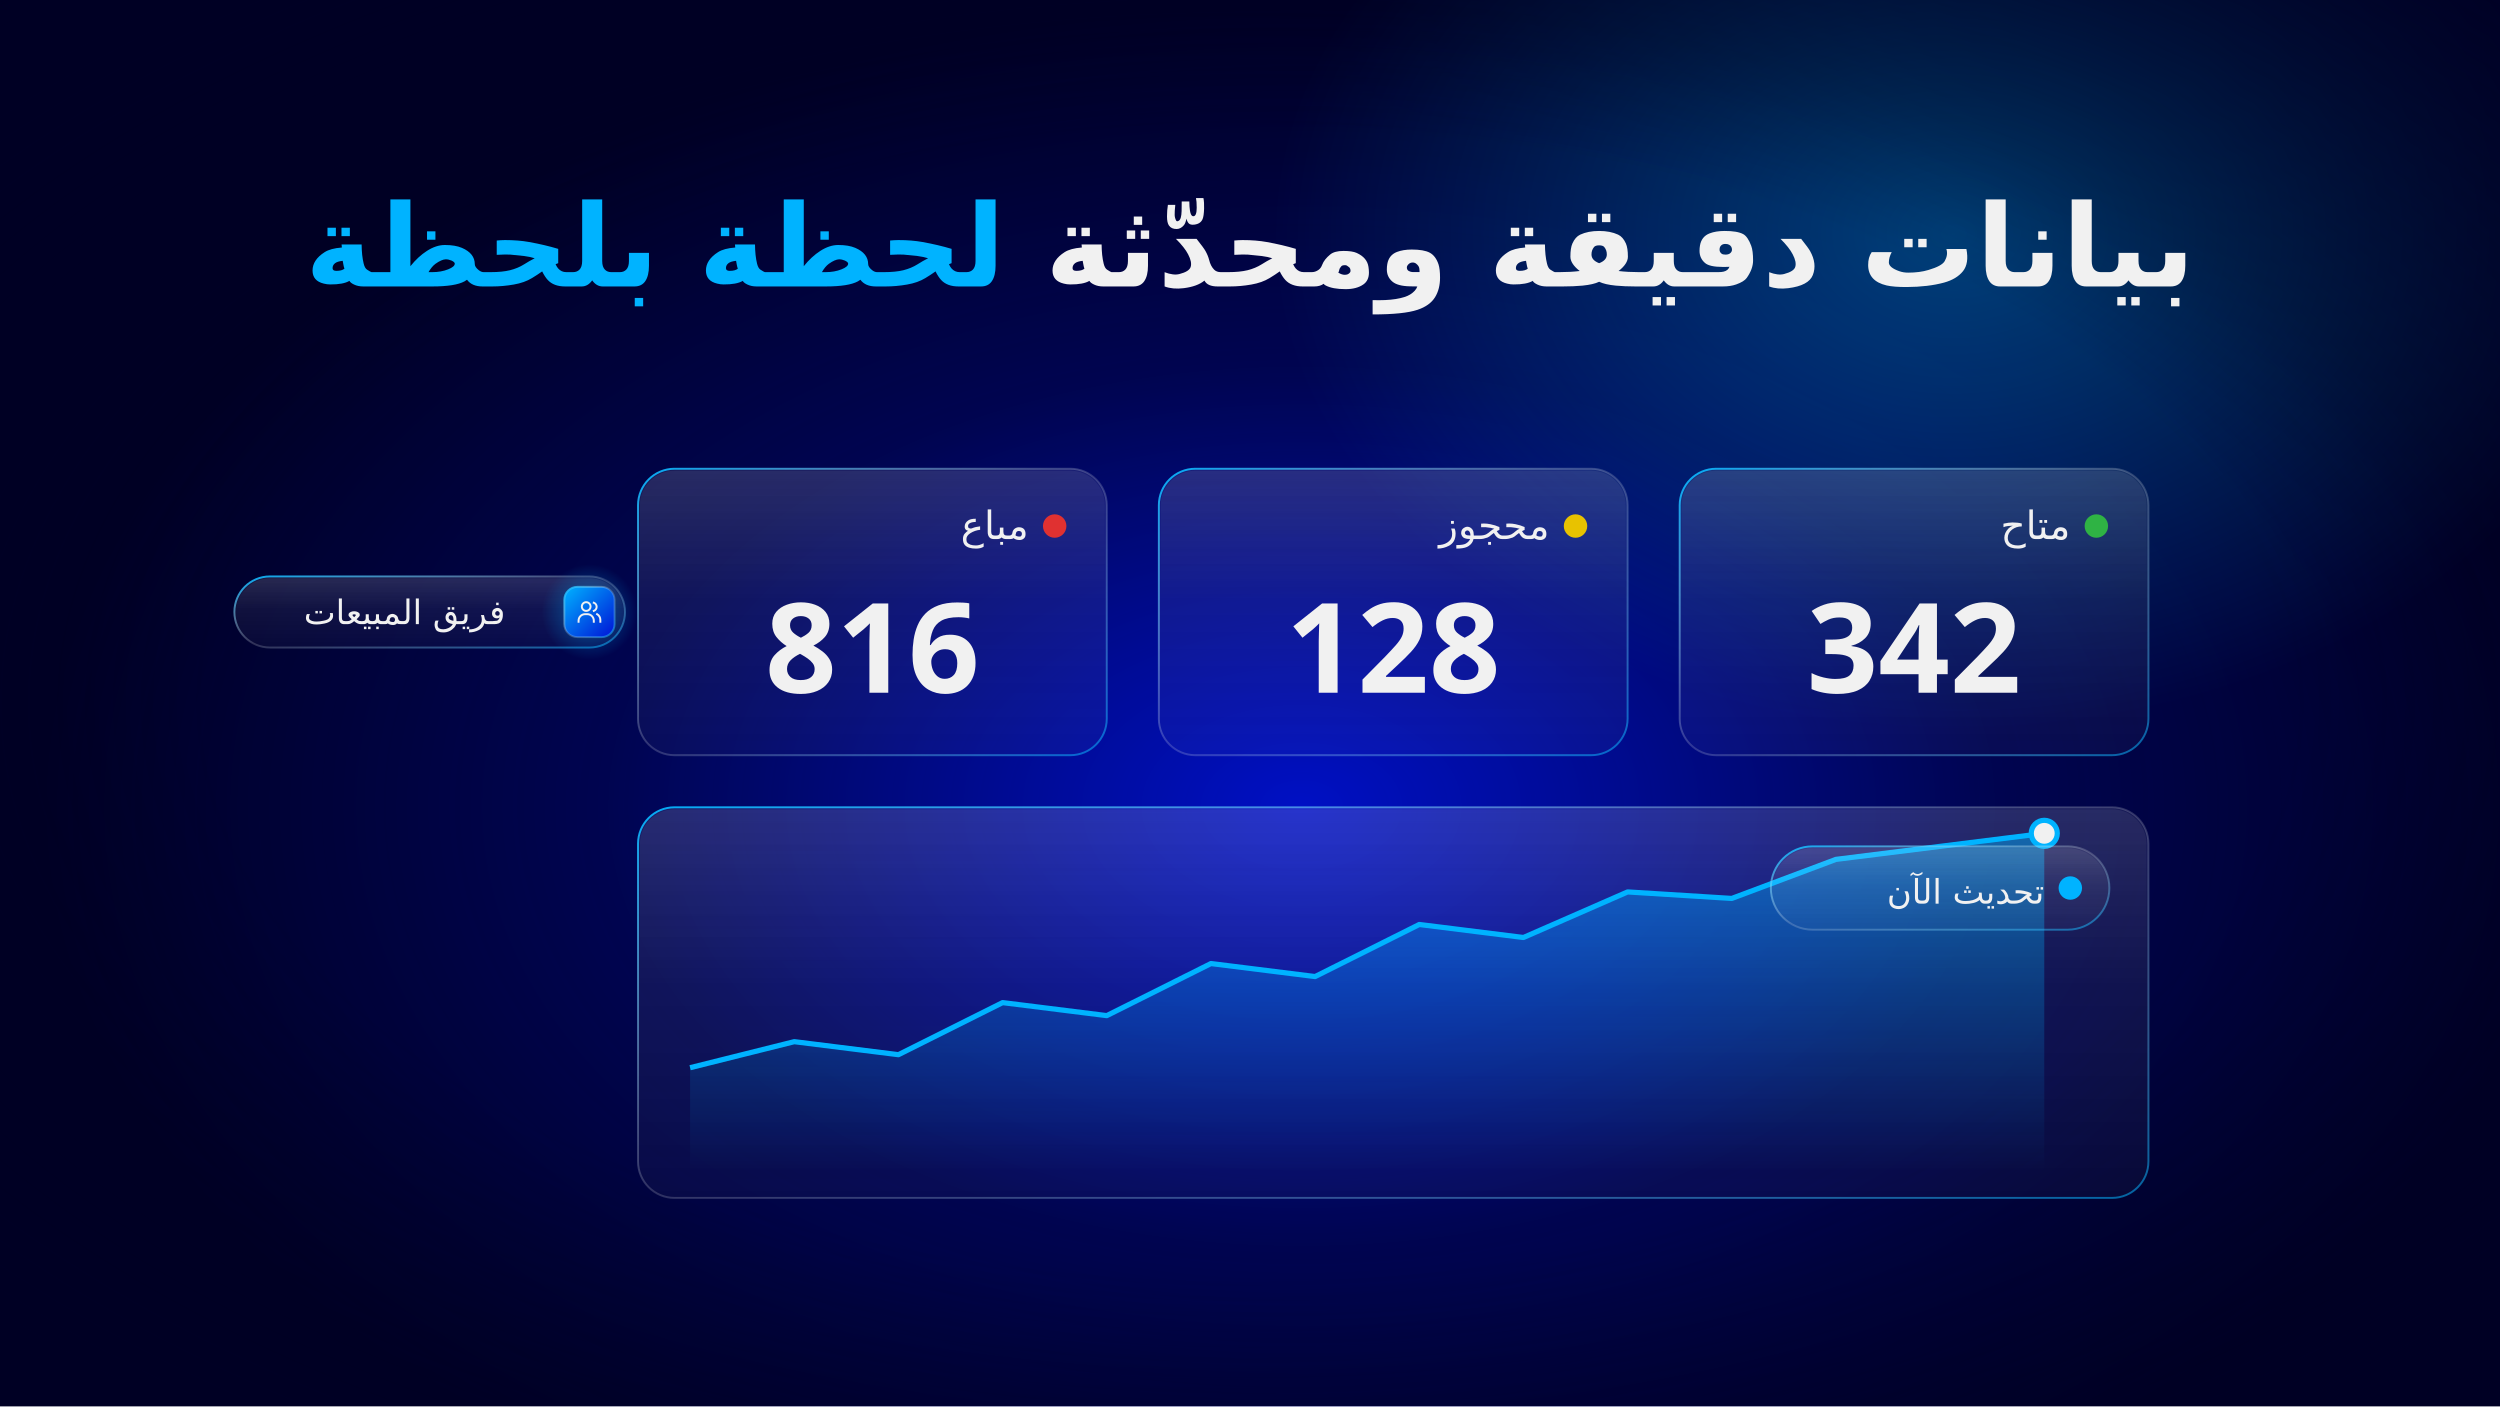
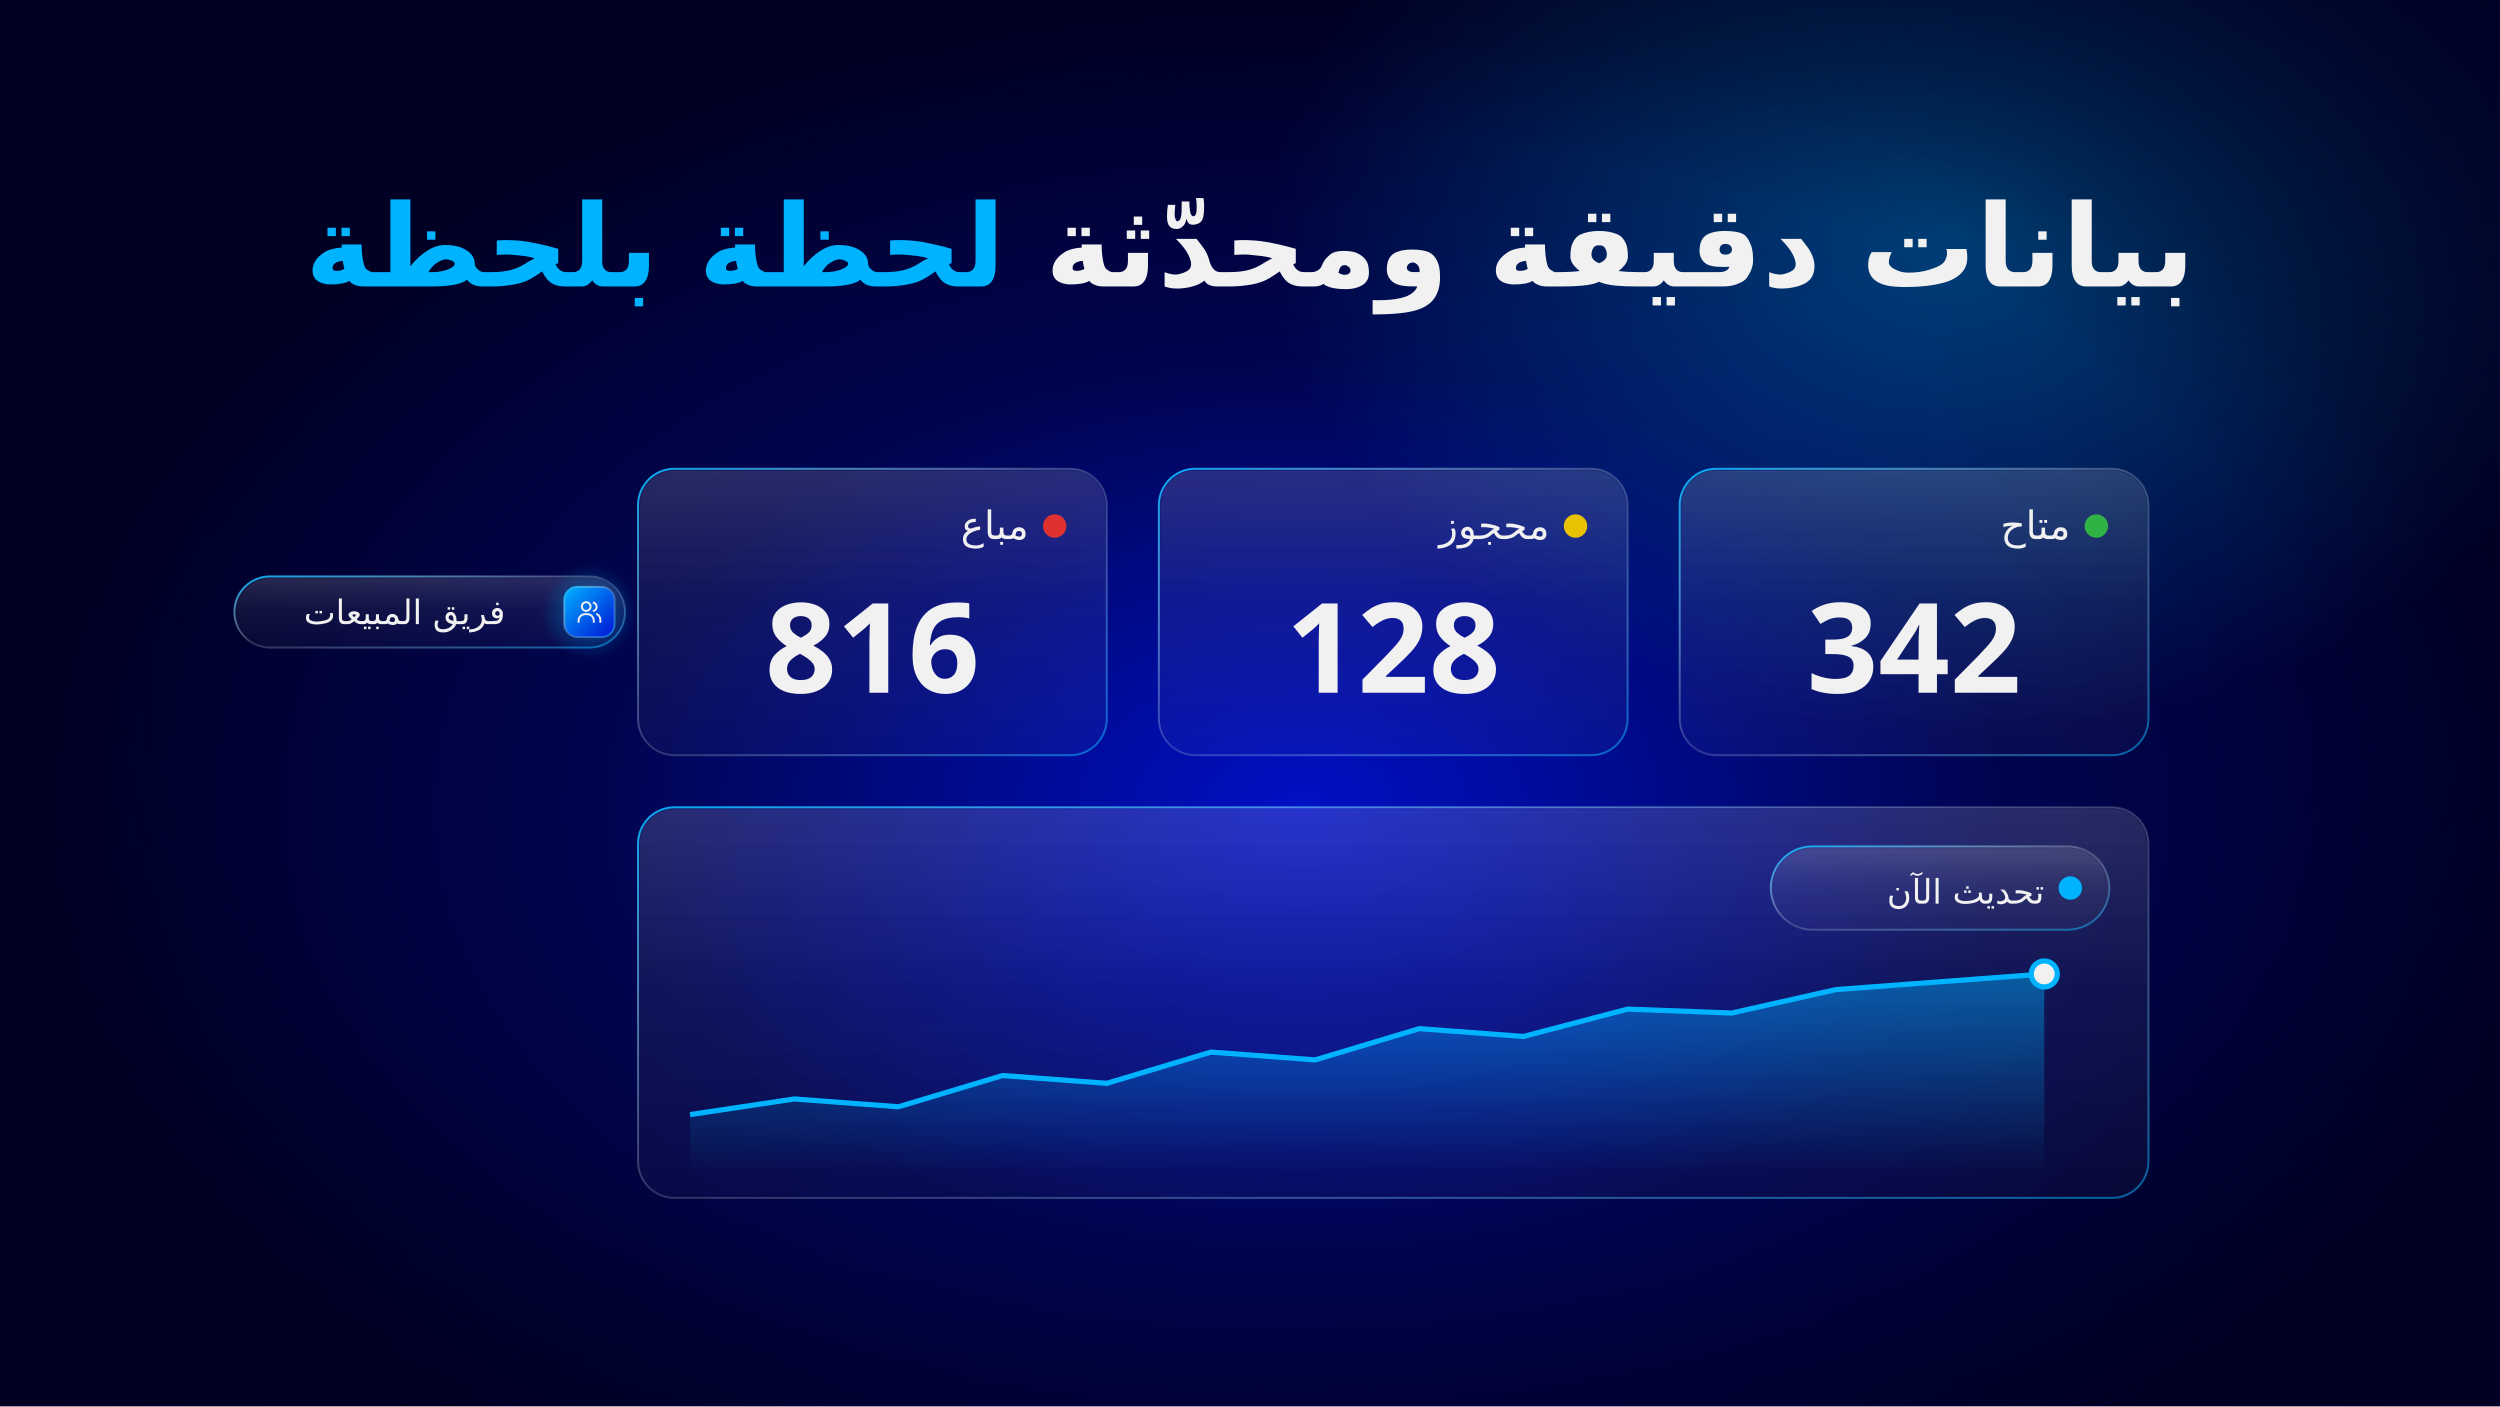
<svg xmlns="http://www.w3.org/2000/svg" width="1920" height="1080" viewBox="0 0 1920 1080">
  <defs>
    <linearGradient id="gSignature" x1="0" y1="1" x2="1" y2="0">
      <stop offset="0" stop-color="#000024" />
      <stop offset="0.55" stop-color="#0012d6" />
      <stop offset="1" stop-color="#00b3ff" />
    </linearGradient>
    <radialGradient id="gGlowBlue" cx="0.5" cy="0.5" r="0.5">
      <stop offset="0" stop-color="#0012d6" stop-opacity="0.9" />
      <stop offset="0.55" stop-color="#0012d6" stop-opacity="0.25" />
      <stop offset="1" stop-color="#0012d6" stop-opacity="0" />
    </radialGradient>
    <radialGradient id="gGlowLight" cx="0.5" cy="0.5" r="0.5">
      <stop offset="0" stop-color="#00b3ff" stop-opacity="0.75" />
      <stop offset="0.5" stop-color="#00b3ff" stop-opacity="0.18" />
      <stop offset="1" stop-color="#00b3ff" stop-opacity="0" />
    </radialGradient>
    <radialGradient id="gGlowSoftLight" cx="0.5" cy="0.5" r="0.5">
      <stop offset="0" stop-color="#00b3ff" stop-opacity="0.35" />
      <stop offset="1" stop-color="#00b3ff" stop-opacity="0" />
    </radialGradient>
    <radialGradient id="gGlowSoftBlue" cx="0.5" cy="0.5" r="0.5">
      <stop offset="0" stop-color="#0012d6" stop-opacity="0.22" />
      <stop offset="1" stop-color="#0012d6" stop-opacity="0" />
    </radialGradient>
    <radialGradient id="gVignette" cx="0.5" cy="0.5" r="0.75">
      <stop offset="0.55" stop-color="#000024" stop-opacity="0" />
      <stop offset="1" stop-color="#000024" stop-opacity="0.85" />
    </radialGradient>
    <radialGradient id="gTileGlow" cx="0.5" cy="0.5" r="0.5">
      <stop offset="0" stop-color="#00b3ff" stop-opacity="0.45" />
      <stop offset="1" stop-color="#00b3ff" stop-opacity="0" />
    </radialGradient>
    <radialGradient id="gShadow" cx="0.5" cy="0.5" r="0.5">
      <stop offset="0" stop-color="#0012d6" stop-opacity="0.16" />
      <stop offset="1" stop-color="#0012d6" stop-opacity="0" />
    </radialGradient>
    <linearGradient id="gTile" x1="0" y1="0" x2="1" y2="1">
      <stop offset="0" stop-color="#00b3ff" />
      <stop offset="1" stop-color="#0012d6" />
    </linearGradient>
    <linearGradient id="gGlassFill" x1="0" y1="0" x2="0" y2="1">
      <stop offset="0" stop-color="#f1f1f1" stop-opacity="0.10" />
      <stop offset="1" stop-color="#f1f1f1" stop-opacity="0.03" />
    </linearGradient>
    <linearGradient id="gGlassSheen" x1="0" y1="0" x2="0" y2="1">
      <stop offset="0" stop-color="#f1f1f1" stop-opacity="0.07" />
      <stop offset="0.45" stop-color="#f1f1f1" stop-opacity="0" />
    </linearGradient>
    <linearGradient id="gGlassStroke" x1="0" y1="0" x2="1" y2="1">
      <stop offset="0" stop-color="#00b3ff" stop-opacity="0.95" />
      <stop offset="0.5" stop-color="#f1f1f1" stop-opacity="0.18" />
      <stop offset="1" stop-color="#00b3ff" stop-opacity="0.55" />
    </linearGradient>
    <linearGradient id="gGlassStrokeLight" x1="0" y1="0" x2="1" y2="1">
      <stop offset="0" stop-color="#00b3ff" stop-opacity="0.7" />
      <stop offset="0.5" stop-color="#0012d6" stop-opacity="0.08" />
      <stop offset="1" stop-color="#00b3ff" stop-opacity="0.45" />
    </linearGradient>
    <linearGradient id="gSheenLight" x1="0" y1="0" x2="0" y2="1">
      <stop offset="0" stop-color="#ffffff" stop-opacity="0.9" />
      <stop offset="0.4" stop-color="#ffffff" stop-opacity="0" />
    </linearGradient>
    <linearGradient id="gTextFade" x1="0" y1="0" x2="0" y2="1">
      <stop offset="0" stop-color="#f1f1f1" />
      <stop offset="1" stop-color="#00b3ff" />
    </linearGradient>
    <linearGradient id="gStreak" x1="0" y1="0" x2="1" y2="0">
      <stop offset="0" stop-color="#00b3ff" stop-opacity="0" />
      <stop offset="0.5" stop-color="#00b3ff" stop-opacity="1" />
      <stop offset="1" stop-color="#00b3ff" stop-opacity="0" />
    </linearGradient>
    <linearGradient id="gArea" x1="0" y1="0" x2="0" y2="1">
      <stop offset="0" stop-color="#00b3ff" stop-opacity="0.45" />
      <stop offset="1" stop-color="#00b3ff" stop-opacity="0" />
    </linearGradient>
    <linearGradient id="gScreen" x1="0" y1="0" x2="1" y2="1">
      <stop offset="0" stop-color="#03063a" />
      <stop offset="0.6" stop-color="#0012d6" stop-opacity="0.55" />
      <stop offset="1" stop-color="#00b3ff" stop-opacity="0.5" />
    </linearGradient>
    <linearGradient id="gHorizon" x1="0" y1="0" x2="1" y2="0">
      <stop offset="0" stop-color="#00b3ff" stop-opacity="0" />
      <stop offset="0.5" stop-color="#00b3ff" stop-opacity="0.9" />
      <stop offset="1" stop-color="#00b3ff" stop-opacity="0" />
    </linearGradient>
  </defs>
  <g id="L01_BG">
    <g id="BG_FILL">
      <rect x="0" y="0" width="1920" height="1080" rx="0" fill="#000024" />
    </g>
    <ellipse id="GLOW_MAIN" cx="1000" cy="620" rx="980" ry="620" fill="url(#gGlowBlue)" />
    <ellipse id="GLOW_ACCENT" cx="1500" cy="180" rx="520" ry="380" fill="url(#gGlowSoftLight)" />
    <g id="VIGNETTE">
      <rect x="0" y="0" width="1920" height="1080" rx="0" fill="url(#gVignette)" />
    </g>
  </g>
  <g id="L05_STAT_CARDS">
    <g id="GLASS">
      <rect x="1290" y="360" width="360" height="220" rx="28" fill="url(#gGlassFill)" stroke="url(#gGlassStroke)" stroke-width="1.5" />
      <rect x="1291.5" y="361.5" width="357" height="217" rx="26.5" fill="url(#gGlassSheen)" />
    </g>
    <circle cx="1610" cy="404" r="9" fill="#2fb344" />
    <text id="TXT_متاح" x="1590" y="414" font-family="IBM Plex Sans Arabic" font-size="30" font-weight="500" fill="#f1f1f1" text-anchor="start" direction="rtl">متاح</text>
    <text id="TXT_342" x="1470" y="532" font-family="Gabarito" font-size="96" font-weight="600" fill="#f1f1f1" text-anchor="middle">342</text>
    <g id="GLASS_2">
      <rect x="890" y="360" width="360" height="220" rx="28" fill="url(#gGlassFill)" stroke="url(#gGlassStroke)" stroke-width="1.5" />
      <rect x="891.5" y="361.5" width="357" height="217" rx="26.5" fill="url(#gGlassSheen)" />
    </g>
    <circle cx="1210" cy="404" r="9" fill="#e8c200" />
    <text id="TXT_محجوز" x="1190" y="414" font-family="IBM Plex Sans Arabic" font-size="30" font-weight="500" fill="#f1f1f1" text-anchor="start" direction="rtl">محجوز</text>
    <text id="TXT_128" x="1070" y="532" font-family="Gabarito" font-size="96" font-weight="600" fill="#f1f1f1" text-anchor="middle">128</text>
    <g id="GLASS_3">
      <rect x="490" y="360" width="360" height="220" rx="28" fill="url(#gGlassFill)" stroke="url(#gGlassStroke)" stroke-width="1.5" />
      <rect x="491.5" y="361.5" width="357" height="217" rx="26.5" fill="url(#gGlassSheen)" />
    </g>
    <circle cx="810" cy="404" r="9" fill="#e03131" />
    <text id="TXT_مباع" x="790" y="414" font-family="IBM Plex Sans Arabic" font-size="30" font-weight="500" fill="#f1f1f1" text-anchor="start" direction="rtl">مباع</text>
    <text id="TXT_816" x="670" y="532" font-family="Gabarito" font-size="96" font-weight="600" fill="#f1f1f1" text-anchor="middle">816</text>
  </g>
  <g id="L06_CHART">
    <g id="GLASS_4">
      <rect x="490" y="620" width="1160" height="300" rx="28" fill="url(#gGlassFill)" stroke="url(#gGlassStroke)" stroke-width="1.5" />
      <rect x="491.5" y="621.5" width="1157" height="297" rx="26.5" fill="url(#gGlassSheen)" />
    </g>
-     <path id="CHART_AREA" d="M530 820 L610 800 L690 810 L770 770 L850 780 L930 740 L1010 750 L1090 710 L1170 720 L1250 685 L1330 690 L1410 660 L1490 650 L1570 640 L1570 900 L530 900Z" fill="url(#gArea)" />
-     <path id="CHART_LINE" d="M530 820 L610 800 L690 810 L770 770 L850 780 L930 740 L1010 750 L1090 710 L1170 720 L1250 685 L1330 690 L1410 660 L1490 650 L1570 640" fill="none" stroke="#00b3ff" stroke-width="4" stroke-linejoin="round" />
-     <circle id="CHART_DOT" cx="1570" cy="640" r="10" fill="#f1f1f1" stroke="#00b3ff" stroke-width="4" />
+     <path id="CHART_AREA" d="M530 856.0 L610 844.0 L690 850.0 L770 826.0 L850 832.0 L930 808.0 L1010 814.0 L1090 790.0 L1170 796.0 L1250 775.0 L1330 778.0 L1410 760.0 L1490 754.0 L1570 748.0 L1570 900 L530 900Z" fill="url(#gArea)" />
+     <path id="CHART_LINE" d="M530 856.0 L610 844.0 L690 850.0 L770 826.0 L850 832.0 L930 808.0 L1010 814.0 L1090 790.0 L1170 796.0 L1250 775.0 L1330 778.0 L1410 760.0 L1490 754.0 L1570 748.0" fill="none" stroke="#00b3ff" stroke-width="4" stroke-linejoin="round" />
+     <circle id="CHART_DOT" cx="1570" cy="748.0" r="10" fill="#f1f1f1" stroke="#00b3ff" stroke-width="4" />
  </g>
  <g id="L07_LIVE_BADGE">
    <g id="GLASS_5">
      <rect x="1360" y="650" width="260" height="64" rx="32" fill="url(#gGlassFill)" stroke="url(#gGlassStroke)" stroke-width="1.5" />
      <rect x="1361.5" y="651.5" width="257" height="61" rx="30.5" fill="url(#gGlassSheen)" />
    </g>
    <circle cx="1590" cy="682" r="9" fill="#00b3ff" />
    <text id="TXT_تحديث_الآن" x="1570" y="694" font-family="IBM Plex Sans Arabic" font-size="26" font-weight="500" fill="#f1f1f1" text-anchor="start" direction="rtl">تحديث الآن</text>
  </g>
  <g id="L08_TEAM_PILL">
    <g id="PILL_فريق_المبيعات">
      <g id="GLASS_6">
        <rect x="180.0" y="442.7" width="300" height="54.6" rx="27.3" fill="url(#gGlassFill)" stroke="url(#gGlassStroke)" stroke-width="1.5" />
        <rect x="181.5" y="444.2" width="297" height="51.6" rx="25.8" fill="url(#gGlassSheen)" />
      </g>
      <g id="ICON_TILE_users">
        <circle cx="452.7" cy="470.0" r="36.67" fill="url(#gTileGlow)" />
        <rect x="433.4" y="450.7" width="38.6" height="38.6" rx="10.036" fill="url(#gTile)" stroke="url(#gGlassStroke)" stroke-width="1.5" />
        <path id="ICON_users" d="M9 11a4 4 0 1 0 0-8 4 4 0 0 0 0 8zM2 21v-1a6 6 0 0 1 6-6h2a6 6 0 0 1 6 6v1M16 3.5a4 4 0 0 1 0 7.5M19 14a6 6 0 0 1 3 5.2V21" transform="translate(442.664 459.964) scale(0.8363333)" fill="none" stroke="#f1f1f1" stroke-width="1.8" stroke-linecap="square" stroke-linejoin="miter" />
      </g>
      <text id="TXT_فريق_المبيعات" x="310.7" y="479.36" font-family="IBM Plex Sans Arabic" font-size="26" font-weight="500" fill="#f1f1f1" text-anchor="middle" direction="rtl">فريق المبيعات</text>
    </g>
  </g>
  <g id="L10_HEADLINE">
    <text id="TXT_بيانات_دقيقة_ومحد_ثة_لحظة_بلحظة" x="960" y="220" font-family="IBM Plex Sans Arabic" font-size="88" font-weight="600" fill="#f1f1f1" text-anchor="middle" direction="rtl">بيانات دقيقة ومحدّثة <tspan fill="#00b3ff">لحظة بلحظة</tspan>
    </text>
  </g>
</svg>
